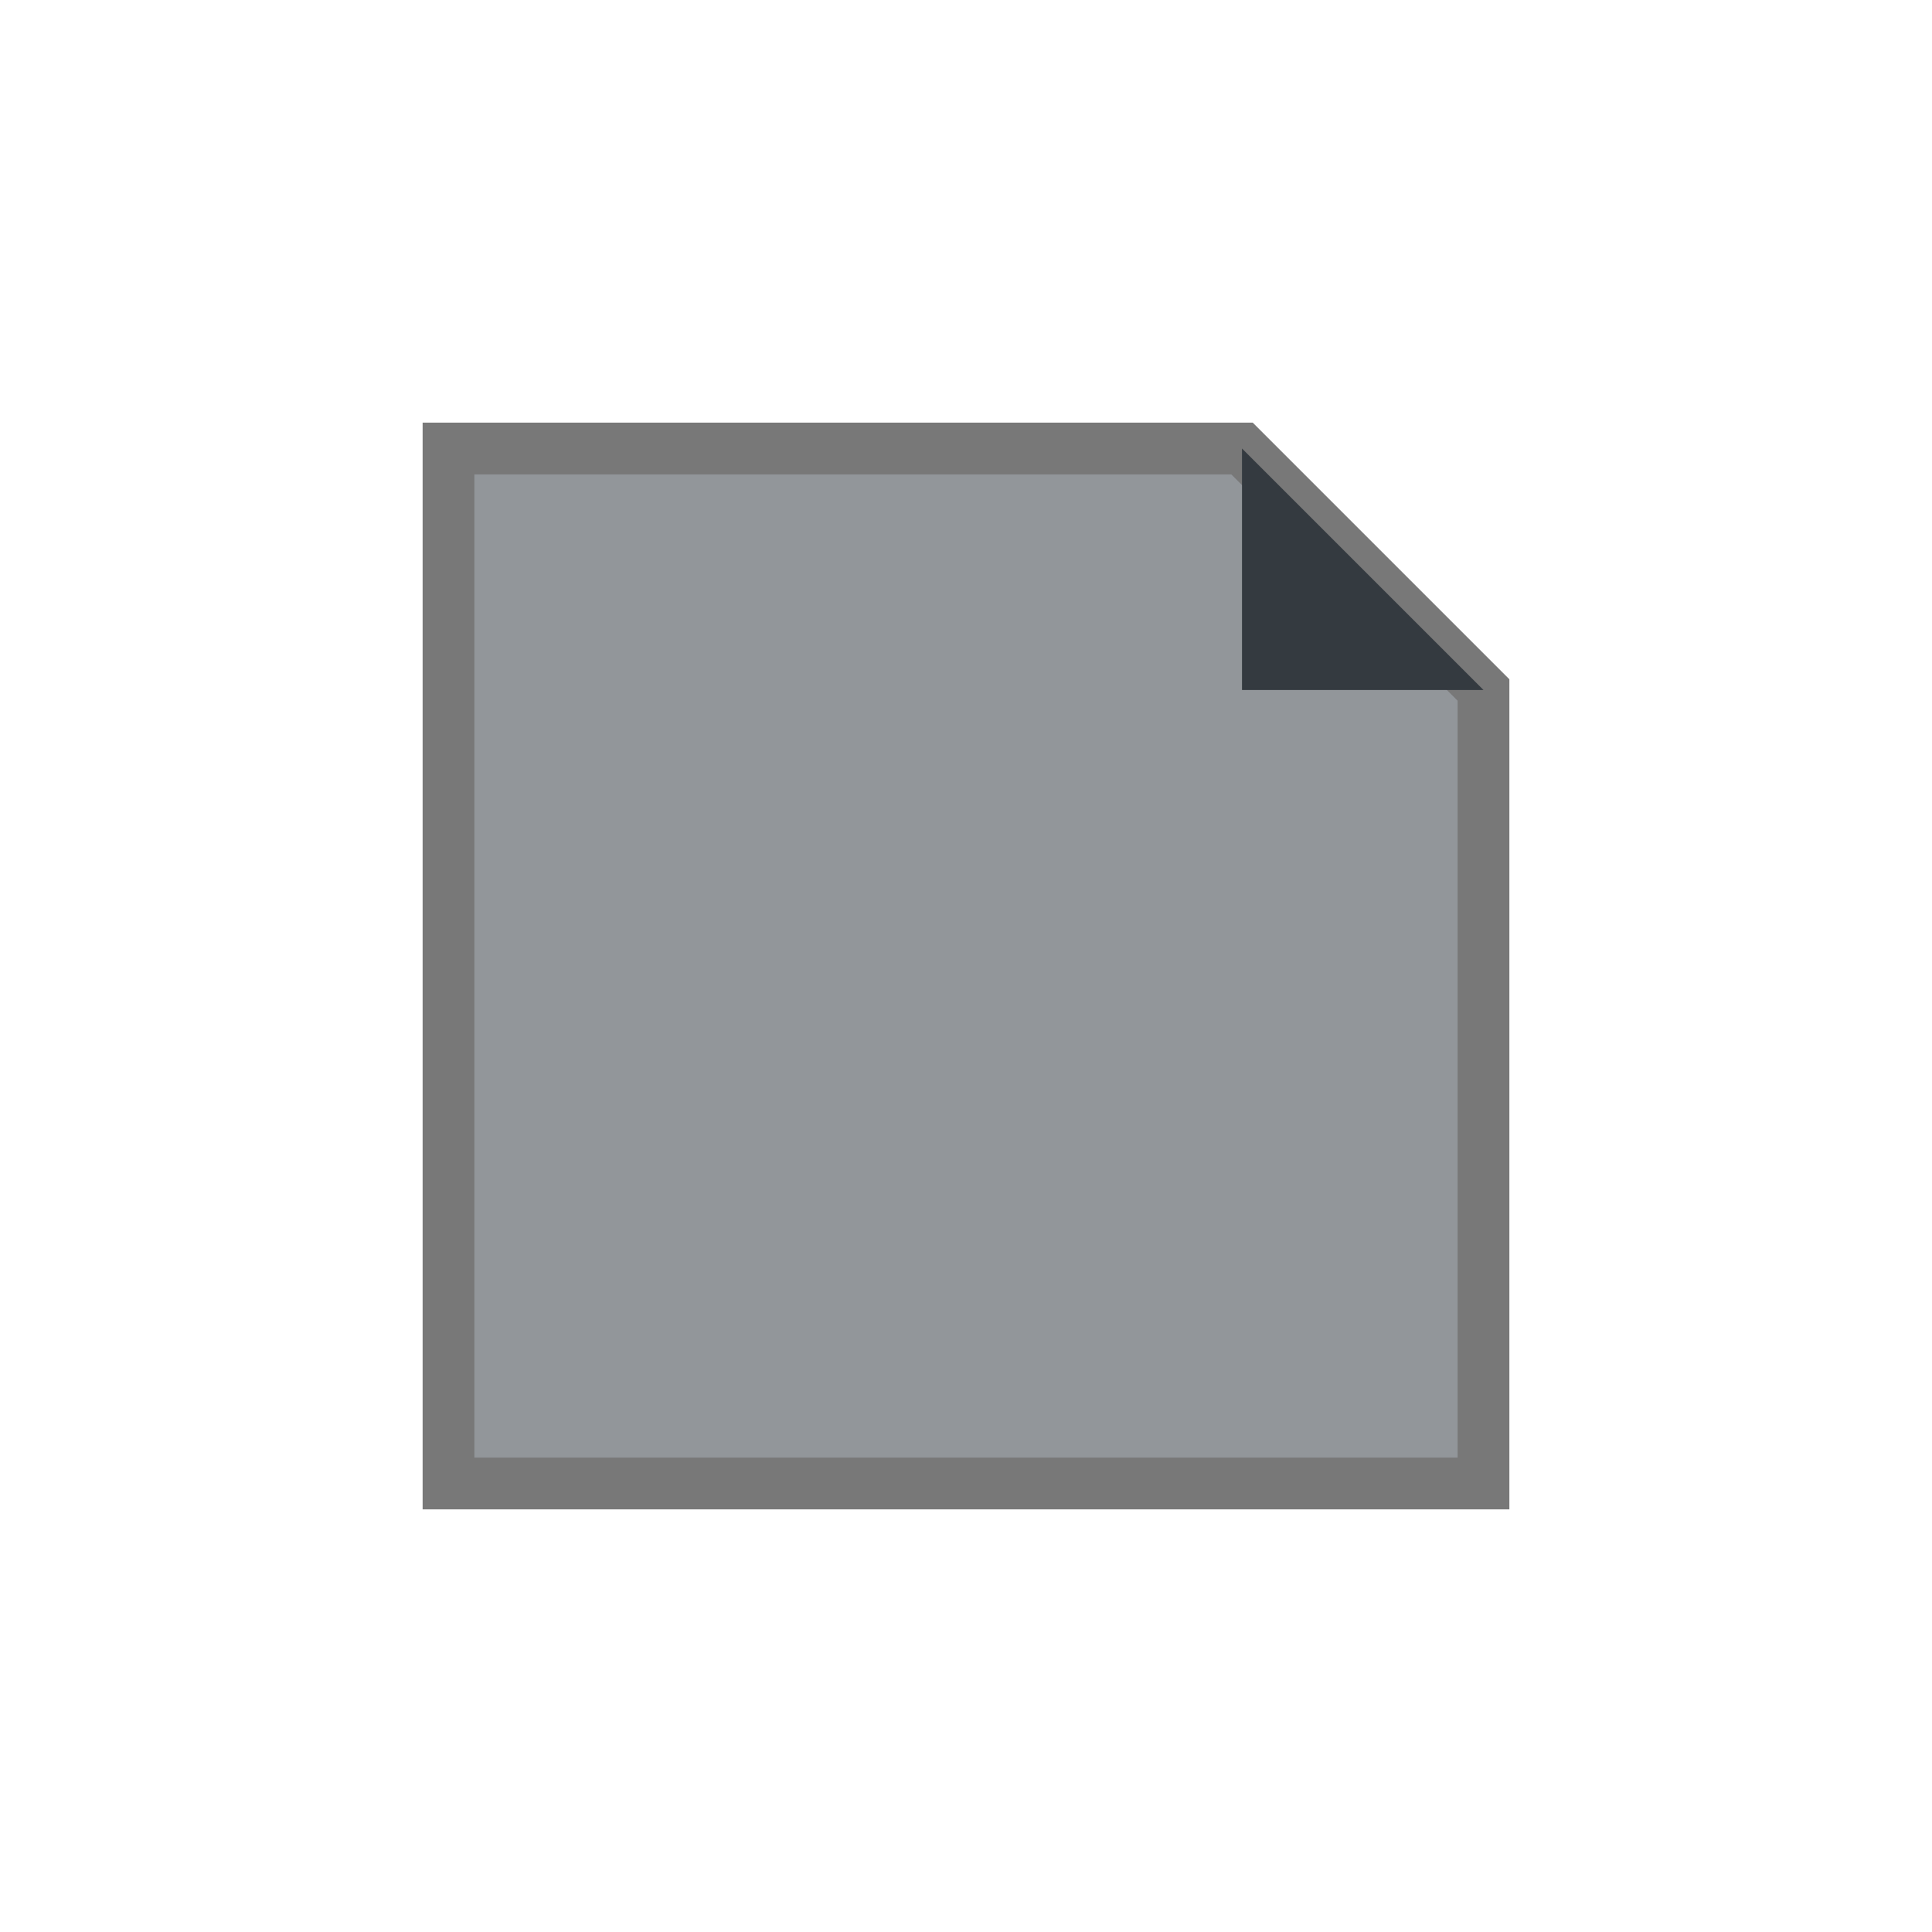
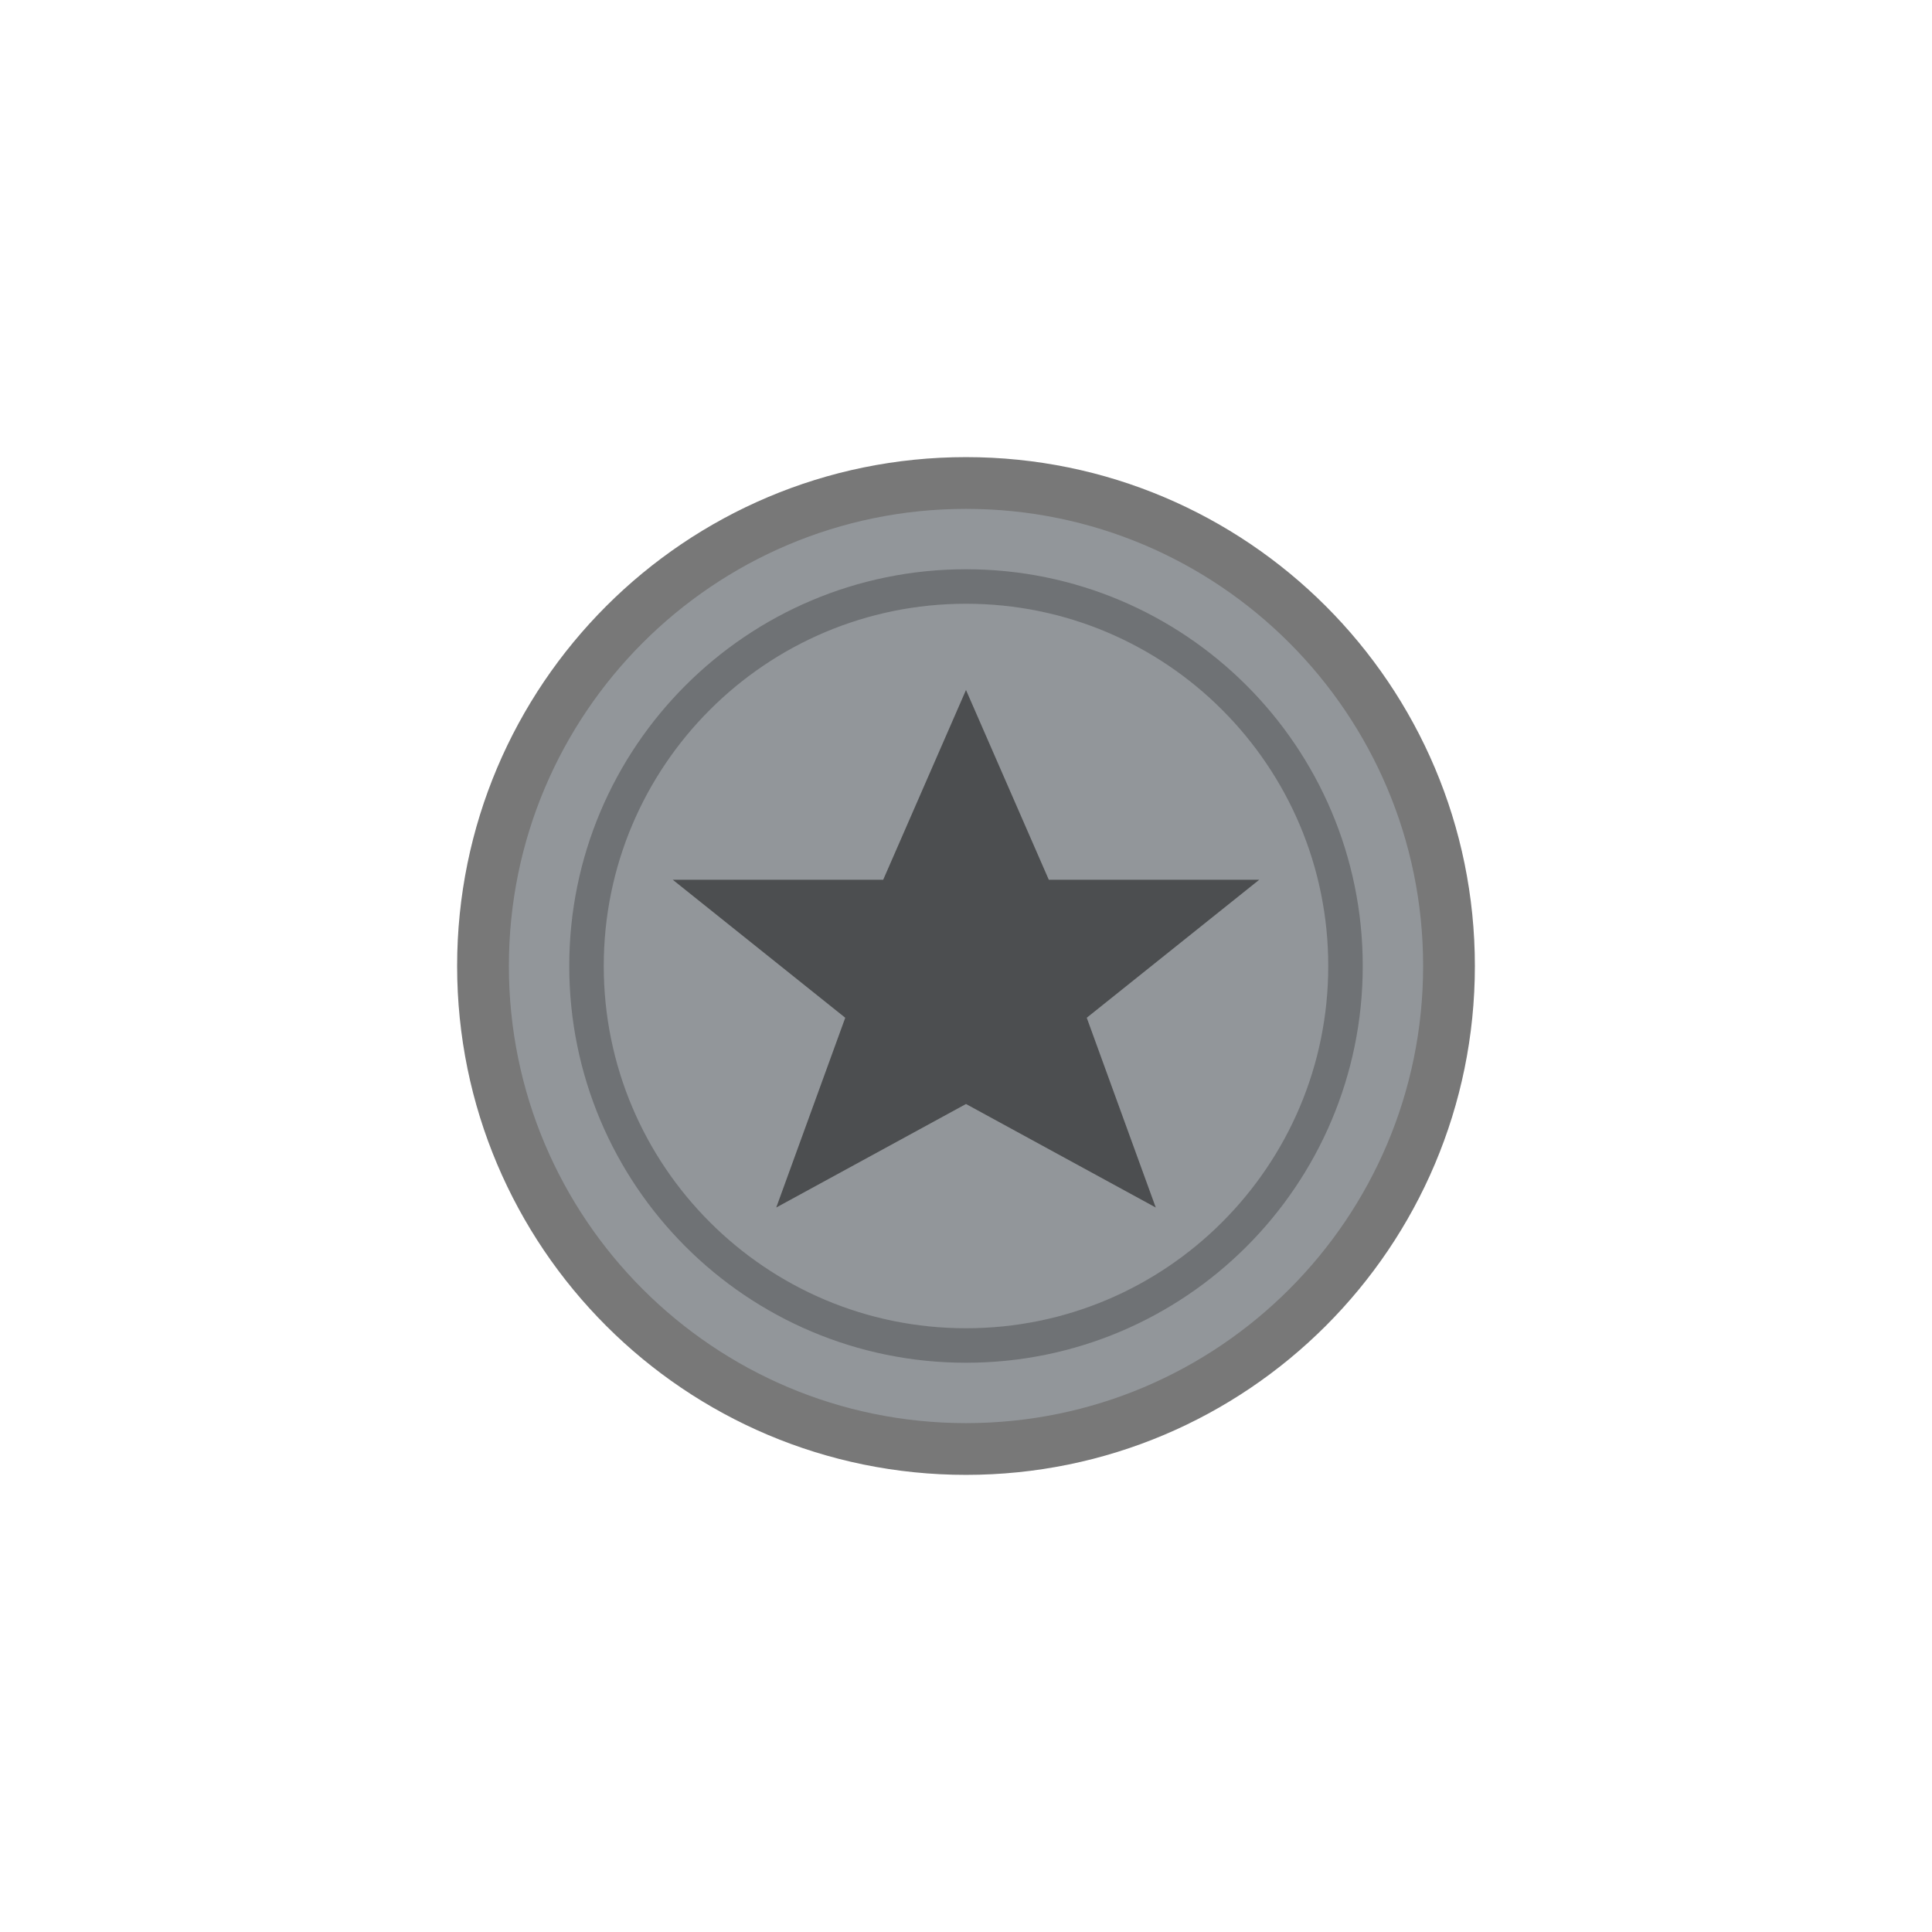
<svg xmlns="http://www.w3.org/2000/svg" viewBox="0 0 56 56" width="56" height="56">
  <g transform="translate(28, 28)">
-     <path d="M -15 -15 L 8 -15 L 15 -8 L 15 15 L -15 15 Z" fill="#495057" stroke="#1e1e1e" stroke-width="1.5" opacity="0.6" />
-     <path d="M 8 -15 L 15 -8 L 8 -8 Z" fill="#343A40" />
+     <circle cx="0" cy="0" r="14" fill="#495057" stroke="#1e1e1e" stroke-width="1.5" opacity="0.6" />
+     <circle cx="0" cy="0" r="11" fill="none" stroke="#1e1e1e" stroke-width="1" opacity="0.3" />
+     <polygon points="0,-8 2.4,-2.5 8.5,-2.5 3.5,1.5 5.5,7 0,4 -5.5,7 -3.5,1.5 -8.5,-2.5 -2.4,-2.5" fill="#1e1e1e" opacity="0.6" />
  </g>
</svg>
